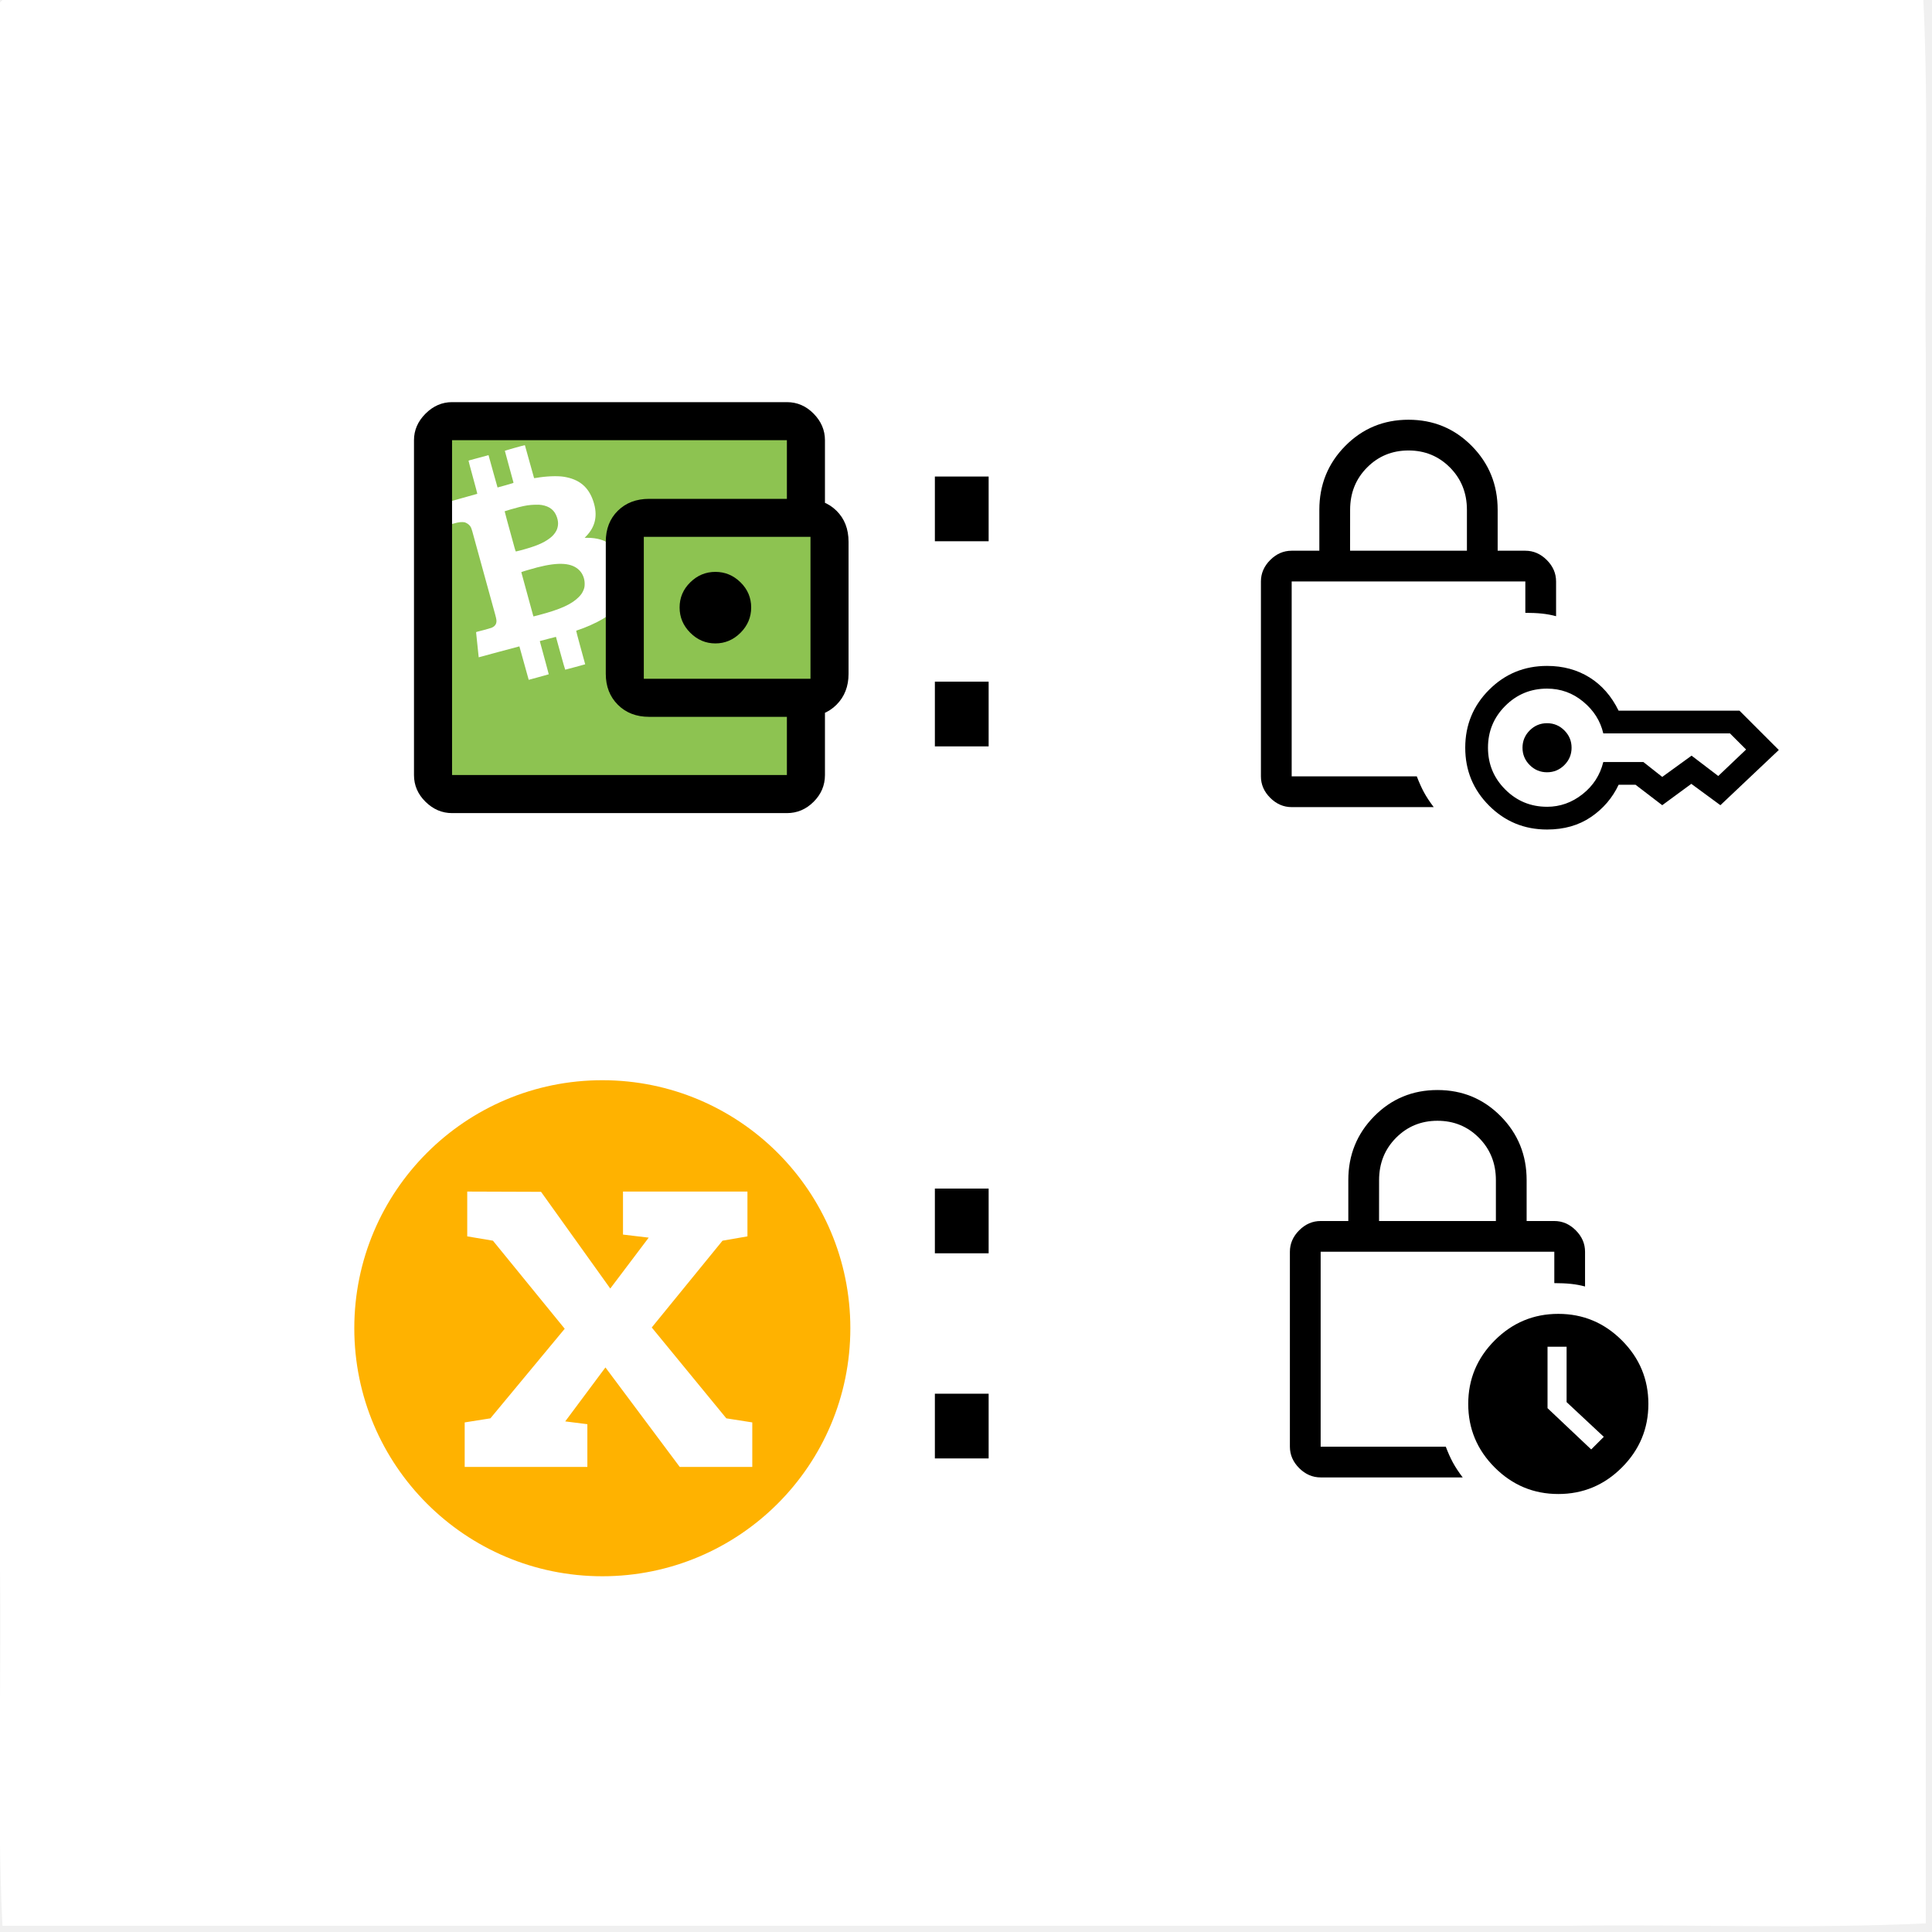
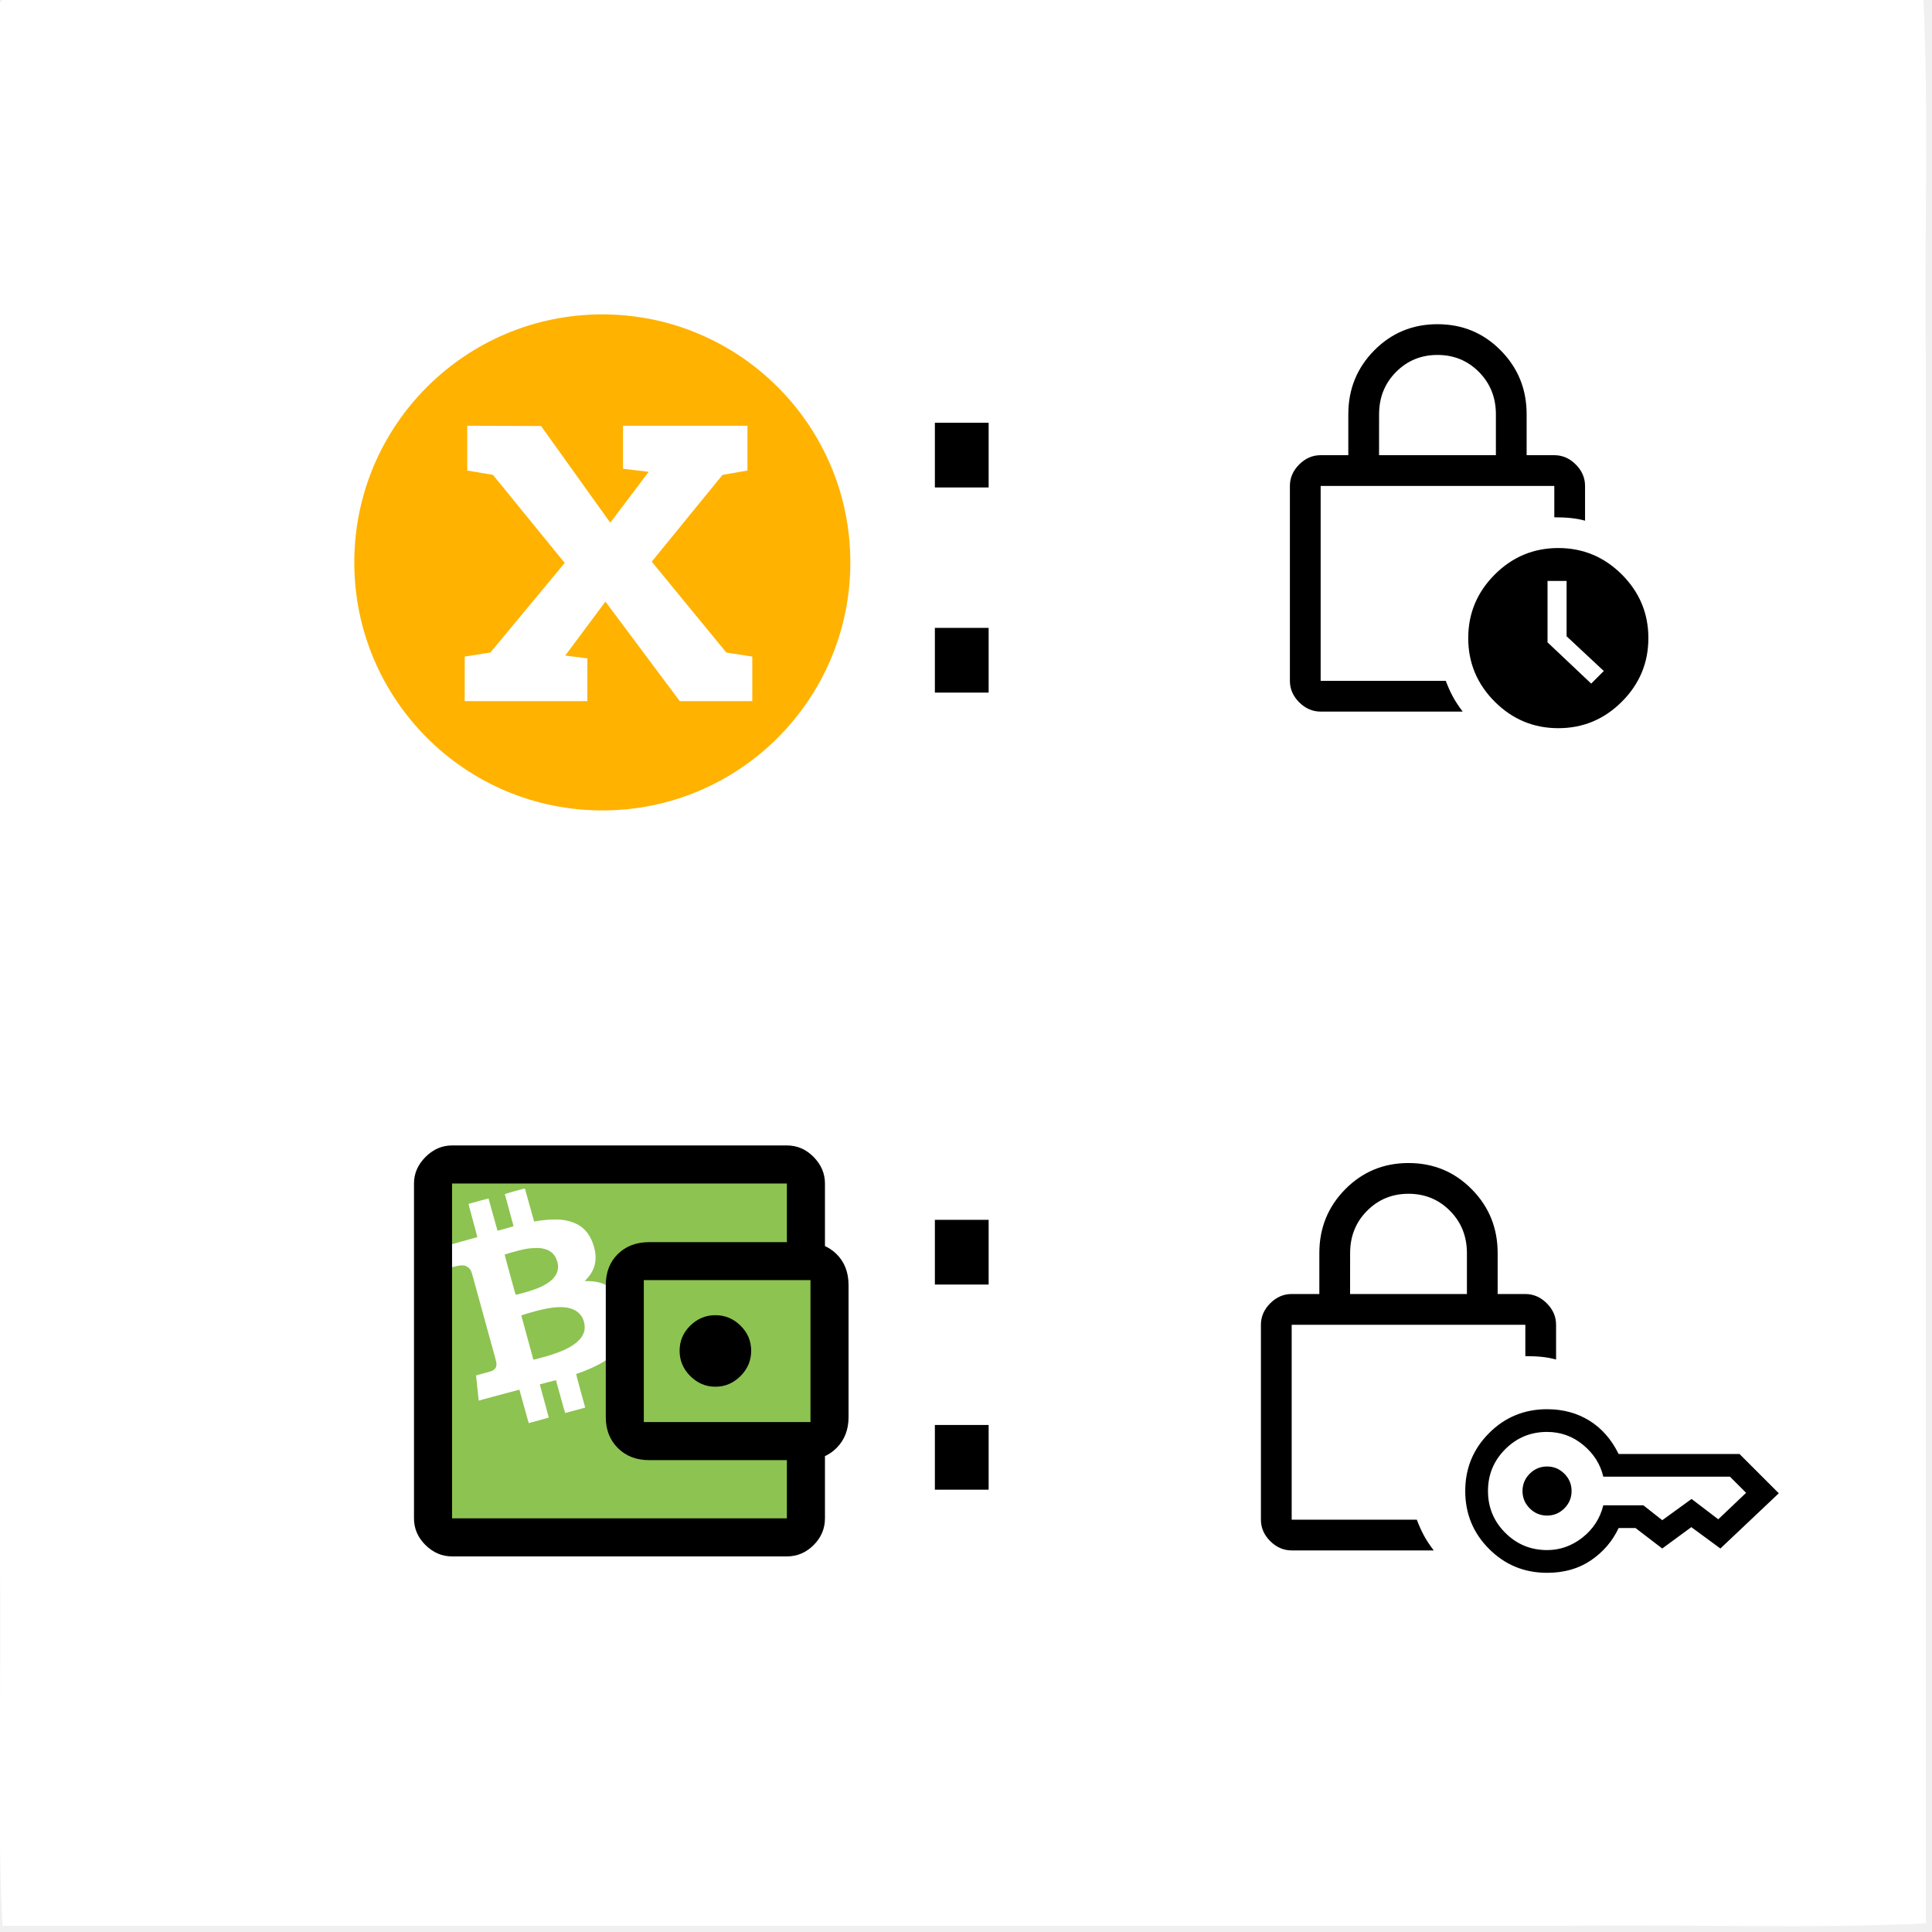
<svg xmlns="http://www.w3.org/2000/svg" width="400" height="400" version="1.1" viewBox="0 0 105.83 105.83" id="svg24">
  <defs id="defs28" />
  <path id="rect2" style="fill:#ffffff;stroke-width:1" d="M 0.133,0 C 35.208,0 70.282,0 105.357,0 c 0.311,6.399 0.044,13.037 0.133,19.527 0,28.61 0,57.22 0,85.829 -6.399,0.311 -13.037,0.044 -19.527,0.133 -28.61,0 -57.22,0 -85.829,0 C -0.178,99.091 0.089,92.453 0,85.963 0,57.353 0,28.743 0,0.133 Z" />
-   <g transform="matrix(0.2132146,0,0,0.2132146,19.04536,59.09447)" id="g16">
+   <g transform="matrix(0.2132146,0,0,0.2132146,19.04536,17.14435)" id="g16">
    <path d="m 65.419,0.361 a 63.719,63.72 0 0 0 -63.72,63.72 63.719,63.72 0 0 0 63.72,63.719 63.719,63.72 0 0 0 63.719,-63.719 63.719,63.72 0 0 0 -63.719,-63.72 z m -34.705,28.607 18.962,0.066 17.785,24.847 9.873,-13.077 -6.604,-0.784 v -11.05 h 31.973 v 11.508 l -6.408,1.112 -18.177,22.296 19.158,23.343 6.67,1.046 v 11.443 h -18.635 l -19.093,-25.566 -10.331,13.862 5.689,0.719 v 10.985 h -31.516 v -11.443 l 6.604,-1.046 19.093,-23.016 -18.439,-22.623 -6.604,-1.112 z" fill="#ffb200" stroke="#000000" stroke-dasharray="0, 6.182" stroke-linejoin="bevel" stroke-miterlimit="4.1" stroke-opacity="0.253" stroke-width="0.562" id="path14" />
  </g>
-   <path d="m 75.541,66.884 h 6.4 v -2.24 q 0,-1.381 -0.926,-2.316 -0.926,-0.935 -2.273,-0.935 -1.347,0 -2.273,0.935 -0.926,0.935 -0.926,2.316 z m 4.581,14.045 h -7.781 q -0.665,0 -1.175,-0.509 -0.509,-0.509 -0.509,-1.175 v -10.677 q 0,-0.665 0.509,-1.175 0.509,-0.509 1.175,-0.509 h 1.516 v -2.24 q 0,-2.063 1.419,-3.499 1.419,-1.436 3.465,-1.436 2.046,0 3.465,1.436 1.419,1.436 1.419,3.499 v 2.24 h 1.516 q 0.665,0 1.175,0.509 0.509,0.509 0.509,1.175 v 1.903 q -0.371,-0.101 -0.77,-0.143 -0.4,-0.042 -0.914,-0.042 v -1.718 h -12.799 v 10.677 h 6.854 q 0.185,0.488 0.387,0.863 0.202,0.375 0.539,0.821 z m 5.238,0.909 q -2.029,0 -3.482,-1.452 -1.452,-1.452 -1.452,-3.482 0,-2.029 1.452,-3.482 1.452,-1.452 3.482,-1.452 2.029,0 3.482,1.452 1.452,1.452 1.452,3.482 0,2.029 -1.452,3.482 -1.452,1.452 -3.482,1.452 z m 1.802,-2.442 0.69,-0.69 -2.038,-1.903 v -3.031 h -1.044 v 3.364 z m -14.82,-10.829 v 10.677 z" stroke-width="0.025" id="path22" />
-   <path d="m 84.743,42.303 q -0.554,0 -0.949,-0.395 -0.395,-0.395 -0.395,-0.949 0,-0.554 0.395,-0.949 0.395,-0.395 0.949,-0.395 0.554,0 0.949,0.395 0.395,0.395 0.395,0.949 0,0.554 -0.395,0.949 -0.395,0.395 -0.949,0.395 z m 0,3.136 q -1.867,0 -3.174,-1.307 -1.307,-1.307 -1.307,-3.174 0,-1.867 1.307,-3.174 1.307,-1.307 3.174,-1.307 1.313,0 2.324,0.629 1.011,0.629 1.596,1.823 h 6.622 l 2.153,2.153 -3.199,3.025 -1.593,-1.17 -1.593,1.17 -1.462,-1.12 h -0.927 q -0.51,1.083 -1.515,1.767 -1.005,0.685 -2.405,0.685 z m 0,-1.245 q 1.07,0 1.945,-0.691 0.874,-0.691 1.136,-1.761 h 2.197 l 1.033,0.815 1.606,-1.164 1.462,1.114 1.525,-1.45 -0.884,-0.884 h -6.939 q -0.236,-1.021 -1.098,-1.736 -0.862,-0.716 -1.982,-0.716 -1.344,0 -2.29,0.946 -0.946,0.946 -0.946,2.29 0,1.344 0.946,2.29 0.946,0.946 2.29,0.946 z" stroke-width="0.019" id="path24" />
-   <path d="m 73.954,30.167 h 6.4 v -2.24 c 0,-0.921 -0.309,-1.692 -0.926,-2.316 -0.618,-0.623 -1.375,-0.935 -2.273,-0.935 -0.898,0 -1.656,0.312 -2.273,0.935 -0.618,0.623 -0.926,1.395 -0.926,2.316 z m 4.581,14.045 h -7.781 c -0.443,0 -0.835,-0.17 -1.175,-0.509 -0.34,-0.34 -0.509,-0.731 -0.509,-1.175 V 31.851 c 0,-0.443 0.17,-0.835 0.509,-1.175 0.34,-0.34 0.731,-0.509 1.175,-0.509 h 1.516 v -2.24 c 0,-1.375 0.473,-2.542 1.419,-3.499 0.946,-0.957 2.101,-1.436 3.465,-1.436 1.364,0 2.519,0.479 3.465,1.436 0.946,0.957 1.419,2.123 1.419,3.499 v 2.24 h 1.516 c 0.443,0 0.835,0.17 1.175,0.509 0.34,0.34 0.509,0.731 0.509,1.175 v 1.903 c -0.247,-0.067 -0.504,-0.115 -0.77,-0.143 -0.267,-0.028 -0.571,-0.042 -0.914,-0.042 v -1.718 h -12.799 v 10.677 h 6.854 c 0.124,0.326 0.253,0.613 0.387,0.863 0.135,0.25 0.314,0.523 0.539,0.821 z m -7.781,-12.361 v 10.677 z" stroke-width="0.025" id="path26" />
-   <g transform="matrix(2.15424,0,0,2.15424,-152.5724,-103.6932)" id="g14">
+   <path d="m 75.541,24.934 h 6.4 v -2.24 q 0,-1.381 -0.926,-2.316 -0.926,-0.935 -2.273,-0.935 -1.347,0 -2.273,0.935 -0.926,0.935 -0.926,2.316 z m 4.581,14.045 h -7.781 q -0.665,0 -1.175,-0.509 -0.509,-0.509 -0.509,-1.175 v -10.677 q 0,-0.665 0.509,-1.175 0.509,-0.509 1.175,-0.509 h 1.516 v -2.24 q 0,-2.063 1.419,-3.499 1.419,-1.436 3.465,-1.436 2.046,0 3.465,1.436 1.419,1.436 1.419,3.499 v 2.24 h 1.516 q 0.665,0 1.175,0.509 0.509,0.509 0.509,1.175 v 1.903 q -0.371,-0.101 -0.77,-0.143 -0.4,-0.042 -0.914,-0.042 v -1.718 h -12.799 v 10.677 h 6.854 q 0.185,0.488 0.387,0.863 0.202,0.375 0.539,0.821 z m 5.238,0.909 q -2.029,0 -3.482,-1.452 -1.452,-1.452 -1.452,-3.482 0,-2.029 1.452,-3.482 1.452,-1.452 3.482,-1.452 2.029,0 3.482,1.452 1.452,1.452 1.452,3.482 0,2.029 -1.452,3.482 -1.452,1.452 -3.482,1.452 z m 1.802,-2.442 0.69,-0.69 -2.038,-1.903 v -3.031 h -1.044 v 3.364 z m -14.82,-10.829 v 10.677 z" stroke-width="0.025" id="path22" />
+   <path d="m 84.743,83.019 q -0.554,0 -0.949,-0.395 -0.395,-0.395 -0.395,-0.949 0,-0.554 0.395,-0.949 0.395,-0.395 0.949,-0.395 0.554,0 0.949,0.395 0.395,0.395 0.395,0.949 0,0.554 -0.395,0.949 -0.395,0.395 -0.949,0.395 z m 0,3.136 q -1.867,0 -3.174,-1.307 -1.307,-1.307 -1.307,-3.174 0,-1.867 1.307,-3.174 1.307,-1.307 3.174,-1.307 1.313,0 2.324,0.629 1.011,0.629 1.596,1.823 h 6.622 l 2.153,2.153 -3.199,3.025 -1.593,-1.17 -1.593,1.17 -1.462,-1.12 h -0.927 q -0.51,1.083 -1.515,1.767 -1.005,0.685 -2.405,0.685 z m 0,-1.245 q 1.07,0 1.945,-0.691 0.874,-0.691 1.136,-1.761 h 2.197 l 1.033,0.815 1.606,-1.164 1.462,1.114 1.525,-1.45 -0.884,-0.884 h -6.939 q -0.236,-1.021 -1.098,-1.736 -0.862,-0.716 -1.982,-0.716 -1.344,0 -2.29,0.946 -0.946,0.946 -0.946,2.29 0,1.344 0.946,2.29 0.946,0.946 2.29,0.946 z" stroke-width="0.019" id="path24" />
+   <path d="m 73.954,70.883 h 6.4 v -2.24 c 0,-0.921 -0.309,-1.692 -0.926,-2.316 -0.618,-0.623 -1.375,-0.935 -2.273,-0.935 -0.898,0 -1.656,0.312 -2.273,0.935 -0.618,0.623 -0.926,1.395 -0.926,2.316 z m 4.581,14.045 h -7.781 c -0.443,0 -0.835,-0.17 -1.175,-0.509 -0.34,-0.34 -0.509,-0.731 -0.509,-1.175 V 72.567 c 0,-0.443 0.17,-0.835 0.509,-1.175 0.34,-0.34 0.731,-0.509 1.175,-0.509 h 1.516 v -2.24 c 0,-1.375 0.473,-2.542 1.419,-3.499 0.946,-0.957 2.101,-1.436 3.465,-1.436 1.364,0 2.519,0.479 3.465,1.436 0.946,0.957 1.419,2.123 1.419,3.499 v 2.24 h 1.516 c 0.443,0 0.835,0.17 1.175,0.509 0.34,0.34 0.509,0.731 0.509,1.175 v 1.903 c -0.247,-0.067 -0.504,-0.115 -0.77,-0.143 -0.267,-0.028 -0.571,-0.042 -0.914,-0.042 v -1.718 h -12.799 v 10.677 h 6.854 c 0.124,0.326 0.253,0.613 0.387,0.863 0.135,0.25 0.314,0.523 0.539,0.821 z m -7.781,-12.361 v 10.677 z" stroke-width="0.025" id="path26" />
+   <g transform="matrix(2.15424,0,0,2.15424,-152.5724,-62.97717)" id="g14">
    <g transform="matrix(0.00965946,0,0,0.00965946,80.69794,59.92945)" id="g58-6">
      <rect style="fill:#8dc351;fill-opacity:1;stroke-width:65.595;stroke-linejoin:round;stroke-dashoffset:7.35" id="rect3960" width="1000.355" height="963.94" x="116.863" y="-95.88" />
      <g transform="matrix(0.04188,0,0,0.04188,75.616,54.993)" fill="#8dc351" id="g52-2">
        <path d="m 7525,15989 c -349,-23 -745,-74 -1074,-139 -1411,-279 -2741,-944 -3806,-1903 -103,-94 -479,-466 -575,-572 -245,-266 -540,-648 -754,-974 -84,-128 -216,-339 -216,-346 0,-2 -17,-32 -38,-66 -48,-80 -130,-233 -220,-414 C 359,10611 82,9566 10,8445 -3,8240 -3,7750 10,7545 113,5935 655,4458 1610,3185 c 239,-319 428,-535 744,-850 286,-286 436,-420 706,-632 C 4666,442 6732,-162 8765,35 c 1734,169 3354,891 4645,2071 632,577 1156,1241 1589,2014 64,113 231,450 301,605 345,767 574,1625 659,2470 32,311 41,496 41,810 0,808 -118,1588 -356,2359 -526,1697 -1613,3186 -3064,4197 -1216,848 -2616,1332 -4135,1429 -181,11 -740,11 -920,-1 z" id="path50-9" />
      </g>
      <g transform="matrix(0.0610117,0,0,0.0610117,-103.8285,-229.3502)" fill="#ffffff" id="g56-1">
        <path d="m 7751,13046 c -6,-17 -62,-222 -127,-456 -195,-713 -262,-951 -266,-956 -3,-2 -398,103 -879,234 -481,131 -875,238 -877,237 -3,-3 -112,-1041 -112,-1071 0,-17 8,-23 33,-28 75,-14 558,-147 627,-172 101,-38 181,-113 204,-193 28,-95 21,-155 -43,-390 -33,-119 -139,-504 -236,-856 -97,-352 -239,-867 -315,-1145 -76,-278 -193,-703 -260,-945 -67,-242 -142,-514 -166,-605 -25,-91 -57,-185 -72,-210 -44,-77 -110,-138 -190,-177 -67,-34 -84,-38 -171,-41 -134,-6 -233,16 -734,162 -81,23 -120,30 -122,22 -7,-20 -247,-901 -249,-910 0,-4 87,-33 194,-62 107,-30 499,-138 870,-241 371,-102 678,-189 682,-192 4,-3 -81,-323 -188,-711 -107,-388 -192,-710 -190,-715 2,-6 28,-17 57,-24 30,-8 222,-61 428,-117 206,-57 376,-103 377,-101 1,1 88,315 193,697 106,382 194,696 196,698 2,2 137,-35 302,-83 164,-48 318,-92 343,-100 35,-10 44,-17 42,-31 -2,-11 -87,-320 -188,-689 -101,-368 -184,-674 -184,-680 0,-9 858,-250 865,-243 2,2 91,322 198,711 107,389 196,710 199,712 2,3 42,-2 89,-10 416,-74 899,-94 1184,-51 672,104 1078,440 1283,1061 196,592 97,1085 -302,1499 l -73,76 h 118 c 828,0 1344,393 1564,1190 130,470 135,910 15,1273 -41,126 -137,313 -218,427 -145,205 -419,444 -699,612 -277,166 -754,378 -1083,483 -30,10 -58,20 -62,24 -4,3 71,290 166,636 96,347 185,671 198,721 l 25,91 -426,117 c -234,64 -431,116 -436,116 -6,0 -98,-318 -204,-707 -107,-390 -195,-709 -196,-710 -1,-2 -143,35 -316,81 -173,46 -329,87 -346,91 -18,3 -33,12 -33,18 0,11 16,68 259,952 71,259 128,471 126,473 -1,1 -196,56 -433,121 l -431,118 z m 442,-2762 c 928,-243 1429,-470 1733,-785 93,-98 132,-151 179,-252 54,-113 70,-186 69,-317 0,-211 -79,-419 -214,-563 -317,-339 -883,-384 -1824,-143 -226,58 -696,197 -696,207 0,4 117,433 260,953 143,520 260,948 260,951 0,10 22,5 233,-51 z M 7391,7495 c 657,-172 1015,-321 1295,-540 97,-76 161,-145 225,-243 60,-91 87,-161 107,-277 19,-113 7,-234 -39,-369 -102,-305 -310,-473 -660,-532 -82,-13 -140,-16 -298,-11 -227,6 -400,32 -681,103 -171,42 -609,170 -618,179 -4,4 126,484 431,1588 24,87 46,147 53,147 6,0 90,-20 185,-45 z" fill="#ffffff" id="path54-2" />
      </g>
    </g>
    <path d="m 89.015,64.495 q 0.368,0 0.639,-0.271 0.271,-0.271 0.271,-0.643 0,-0.373 -0.271,-0.639 -0.271,-0.266 -0.639,-0.266 -0.368,0 -0.639,0.266 -0.271,0.266 -0.271,0.639 0,0.372 0.271,0.643 0.271,0.271 0.639,0.271 z m -6.696,2.835 v 0.513 -8.514 z m 0,1.48 q -0.382,0 -0.675,-0.288 -0.293,-0.288 -0.293,-0.68 v -8.514 q 0,-0.382 0.293,-0.675 0.293,-0.293 0.675,-0.293 h 8.514 q 0.392,0 0.68,0.293 0.288,0.293 0.288,0.675 v 1.78 h -0.968 v -1.78 h -8.514 v 8.514 h 8.514 v -1.771 h 0.968 v 1.771 q 0,0.392 -0.288,0.68 -0.288,0.288 -0.68,0.288 z m 5.012,-2.448 q -0.489,0 -0.796,-0.307 -0.307,-0.307 -0.307,-0.786 v -3.357 q 0,-0.489 0.307,-0.791 0.307,-0.302 0.796,-0.302 h 3.967 q 0.489,0 0.796,0.302 0.307,0.302 0.307,0.791 v 3.357 q 0,0.479 -0.307,0.786 -0.307,0.307 -0.796,0.307 z m 4.102,-0.968 v -3.609 h -4.238 v 3.609 z" stroke-width="0.015" id="path12" />
  </g>
-   <g aria-label=":" id="text94-36" style="font-size:28.587px;line-height:1.25;font-family:sans-serif;fill:#000000;stroke-width:0.715" transform="translate(0,-20.63685)">
+   <g aria-label=":" id="text94-36" style="font-size:28.587px;line-height:1.25;font-family:sans-serif;fill:#000000;stroke-width:0.715" transform="translate(0,20.0792)">
    <path d="m 51.21,57.977 h 2.945 v 3.545 h -2.945 z m 0,-11.237 h 2.945 v 3.545 h -2.945 z" style="stroke-width:0.715" id="path2629" />
  </g>
-   <g aria-label=":" id="text94-53" style="font-size:28.587px;line-height:1.25;font-family:sans-serif;fill:#000000;stroke-width:0.715" transform="translate(0,-13.7579)">
+   <g aria-label=":" id="text94-53" style="font-size:28.587px;line-height:1.25;font-family:sans-serif;fill:#000000;stroke-width:0.715" transform="translate(0,-55.70802)">
    <path d="m 51.21,90.102 h 2.945 v 3.545 h -2.945 z m 0,-11.237 h 2.945 v 3.545 h -2.945 z" style="stroke-width:0.715" id="path2632" />
  </g>
</svg>
